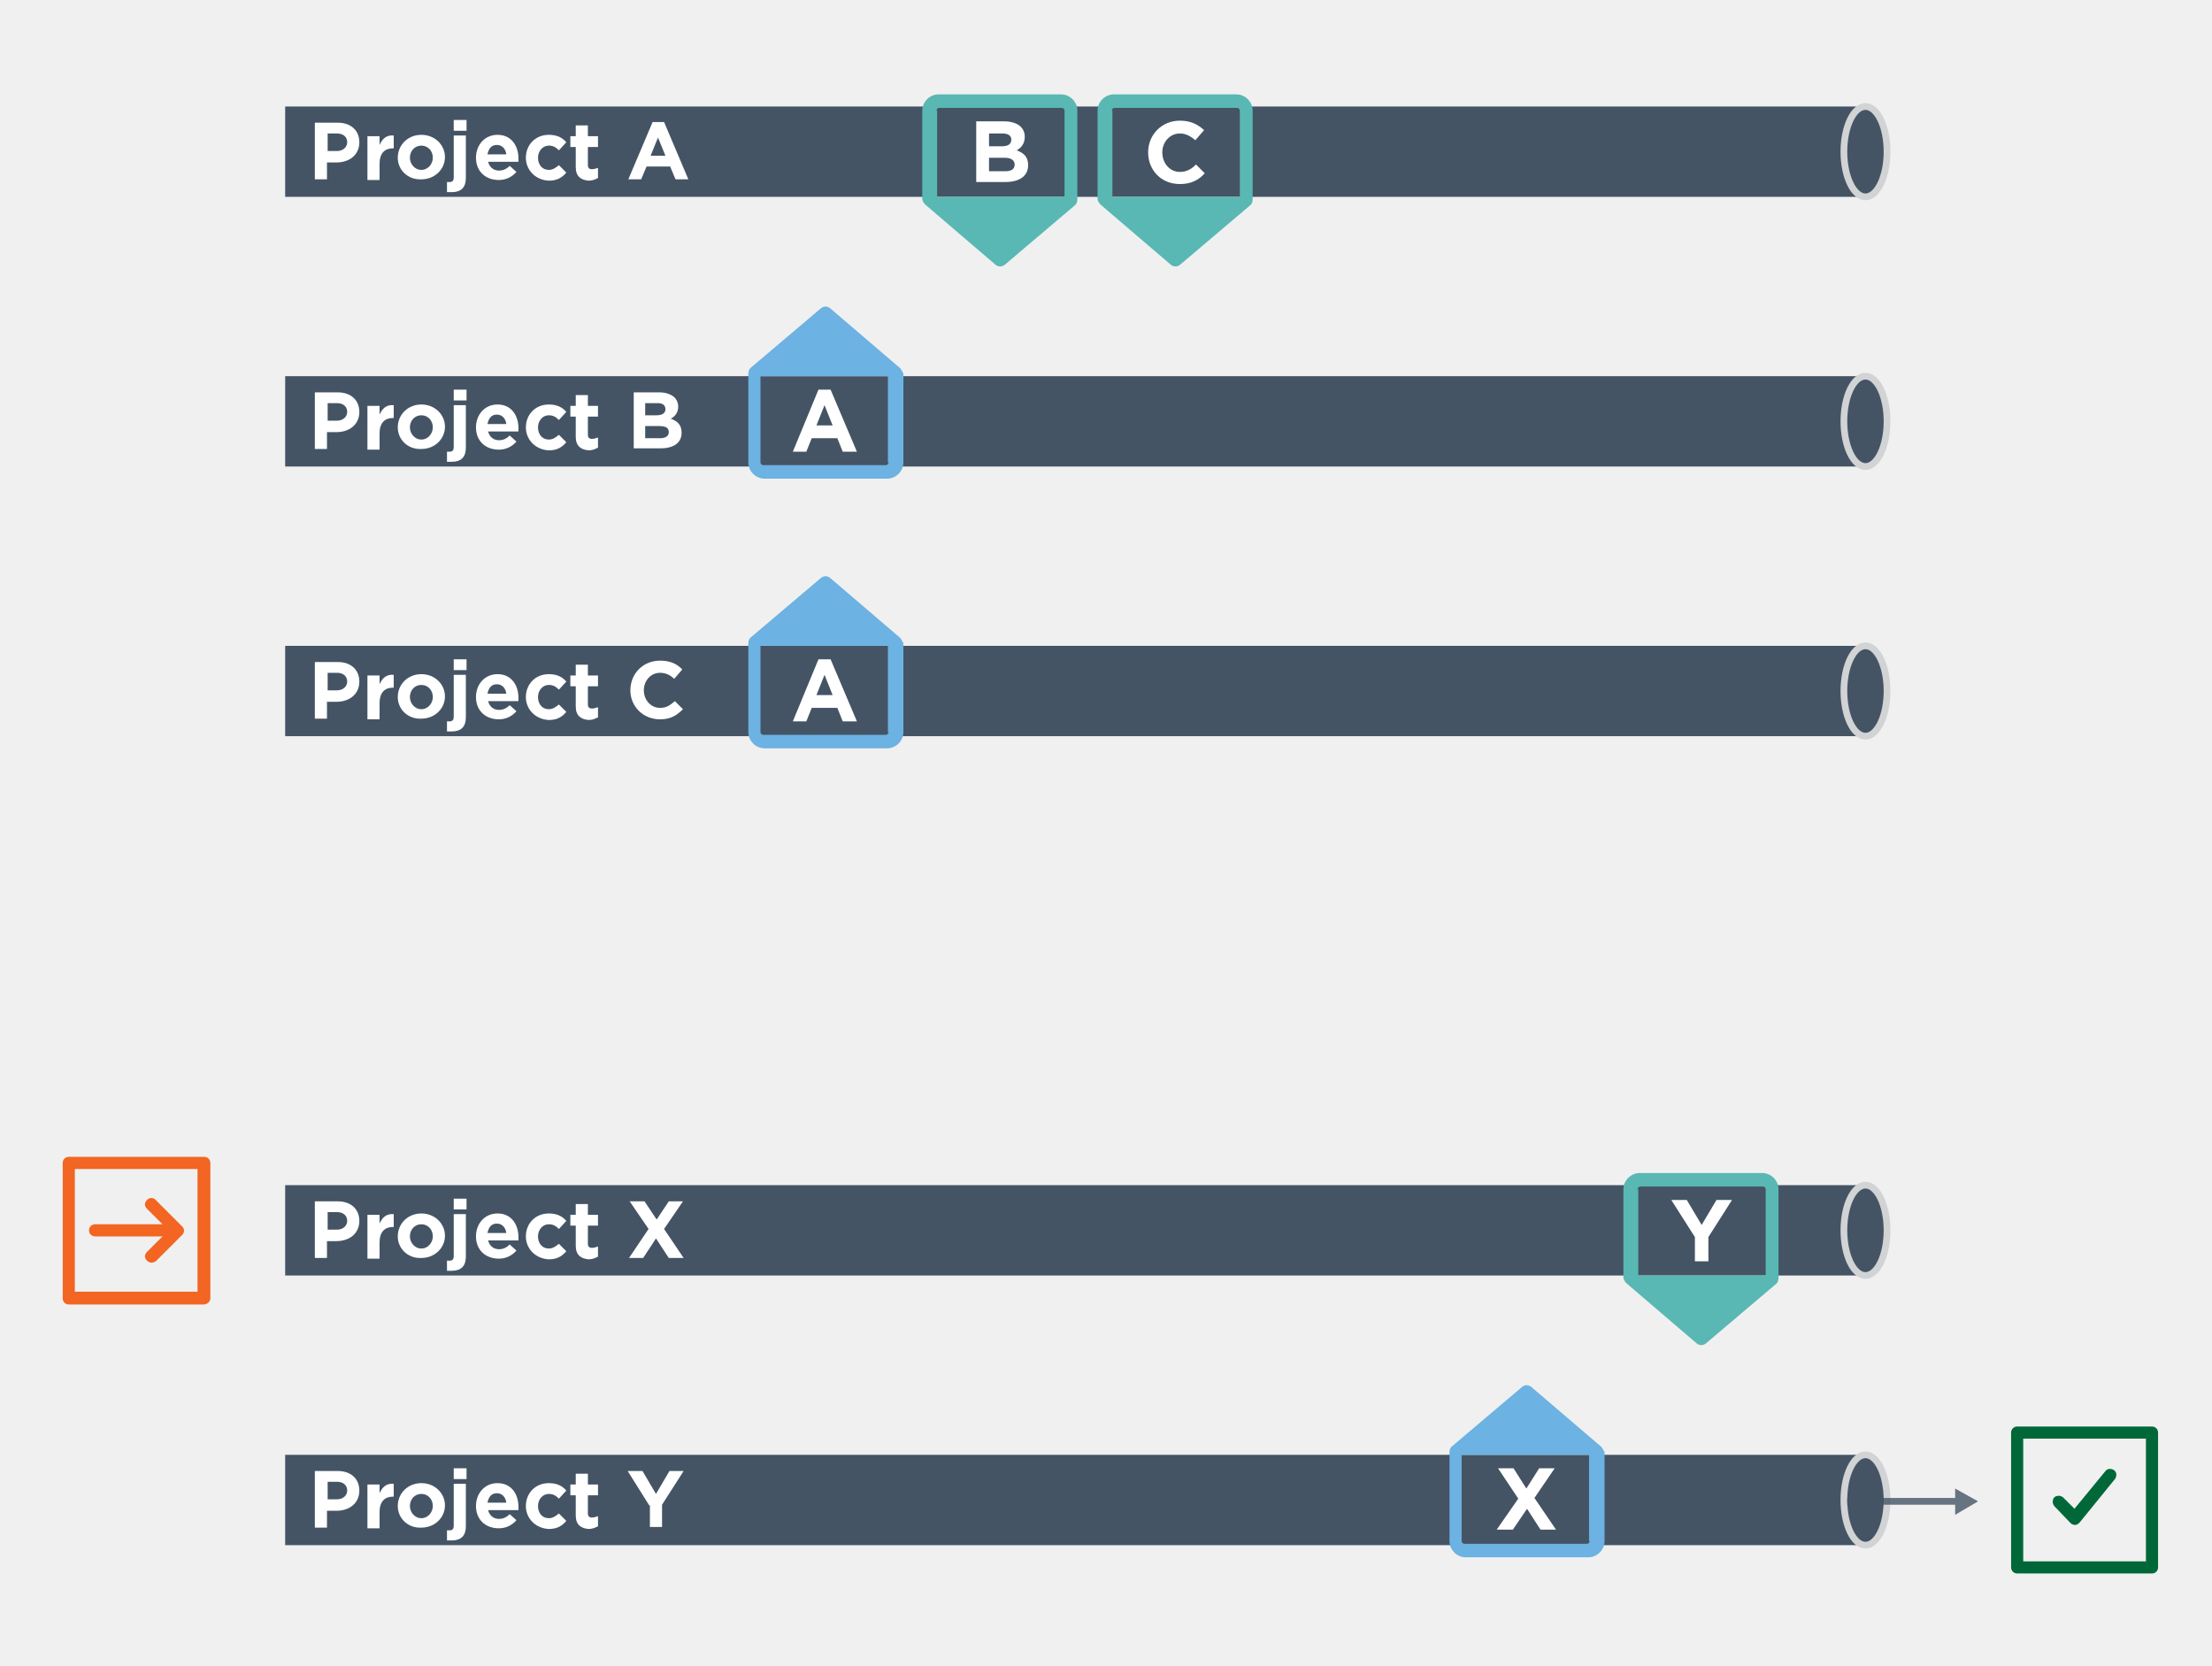
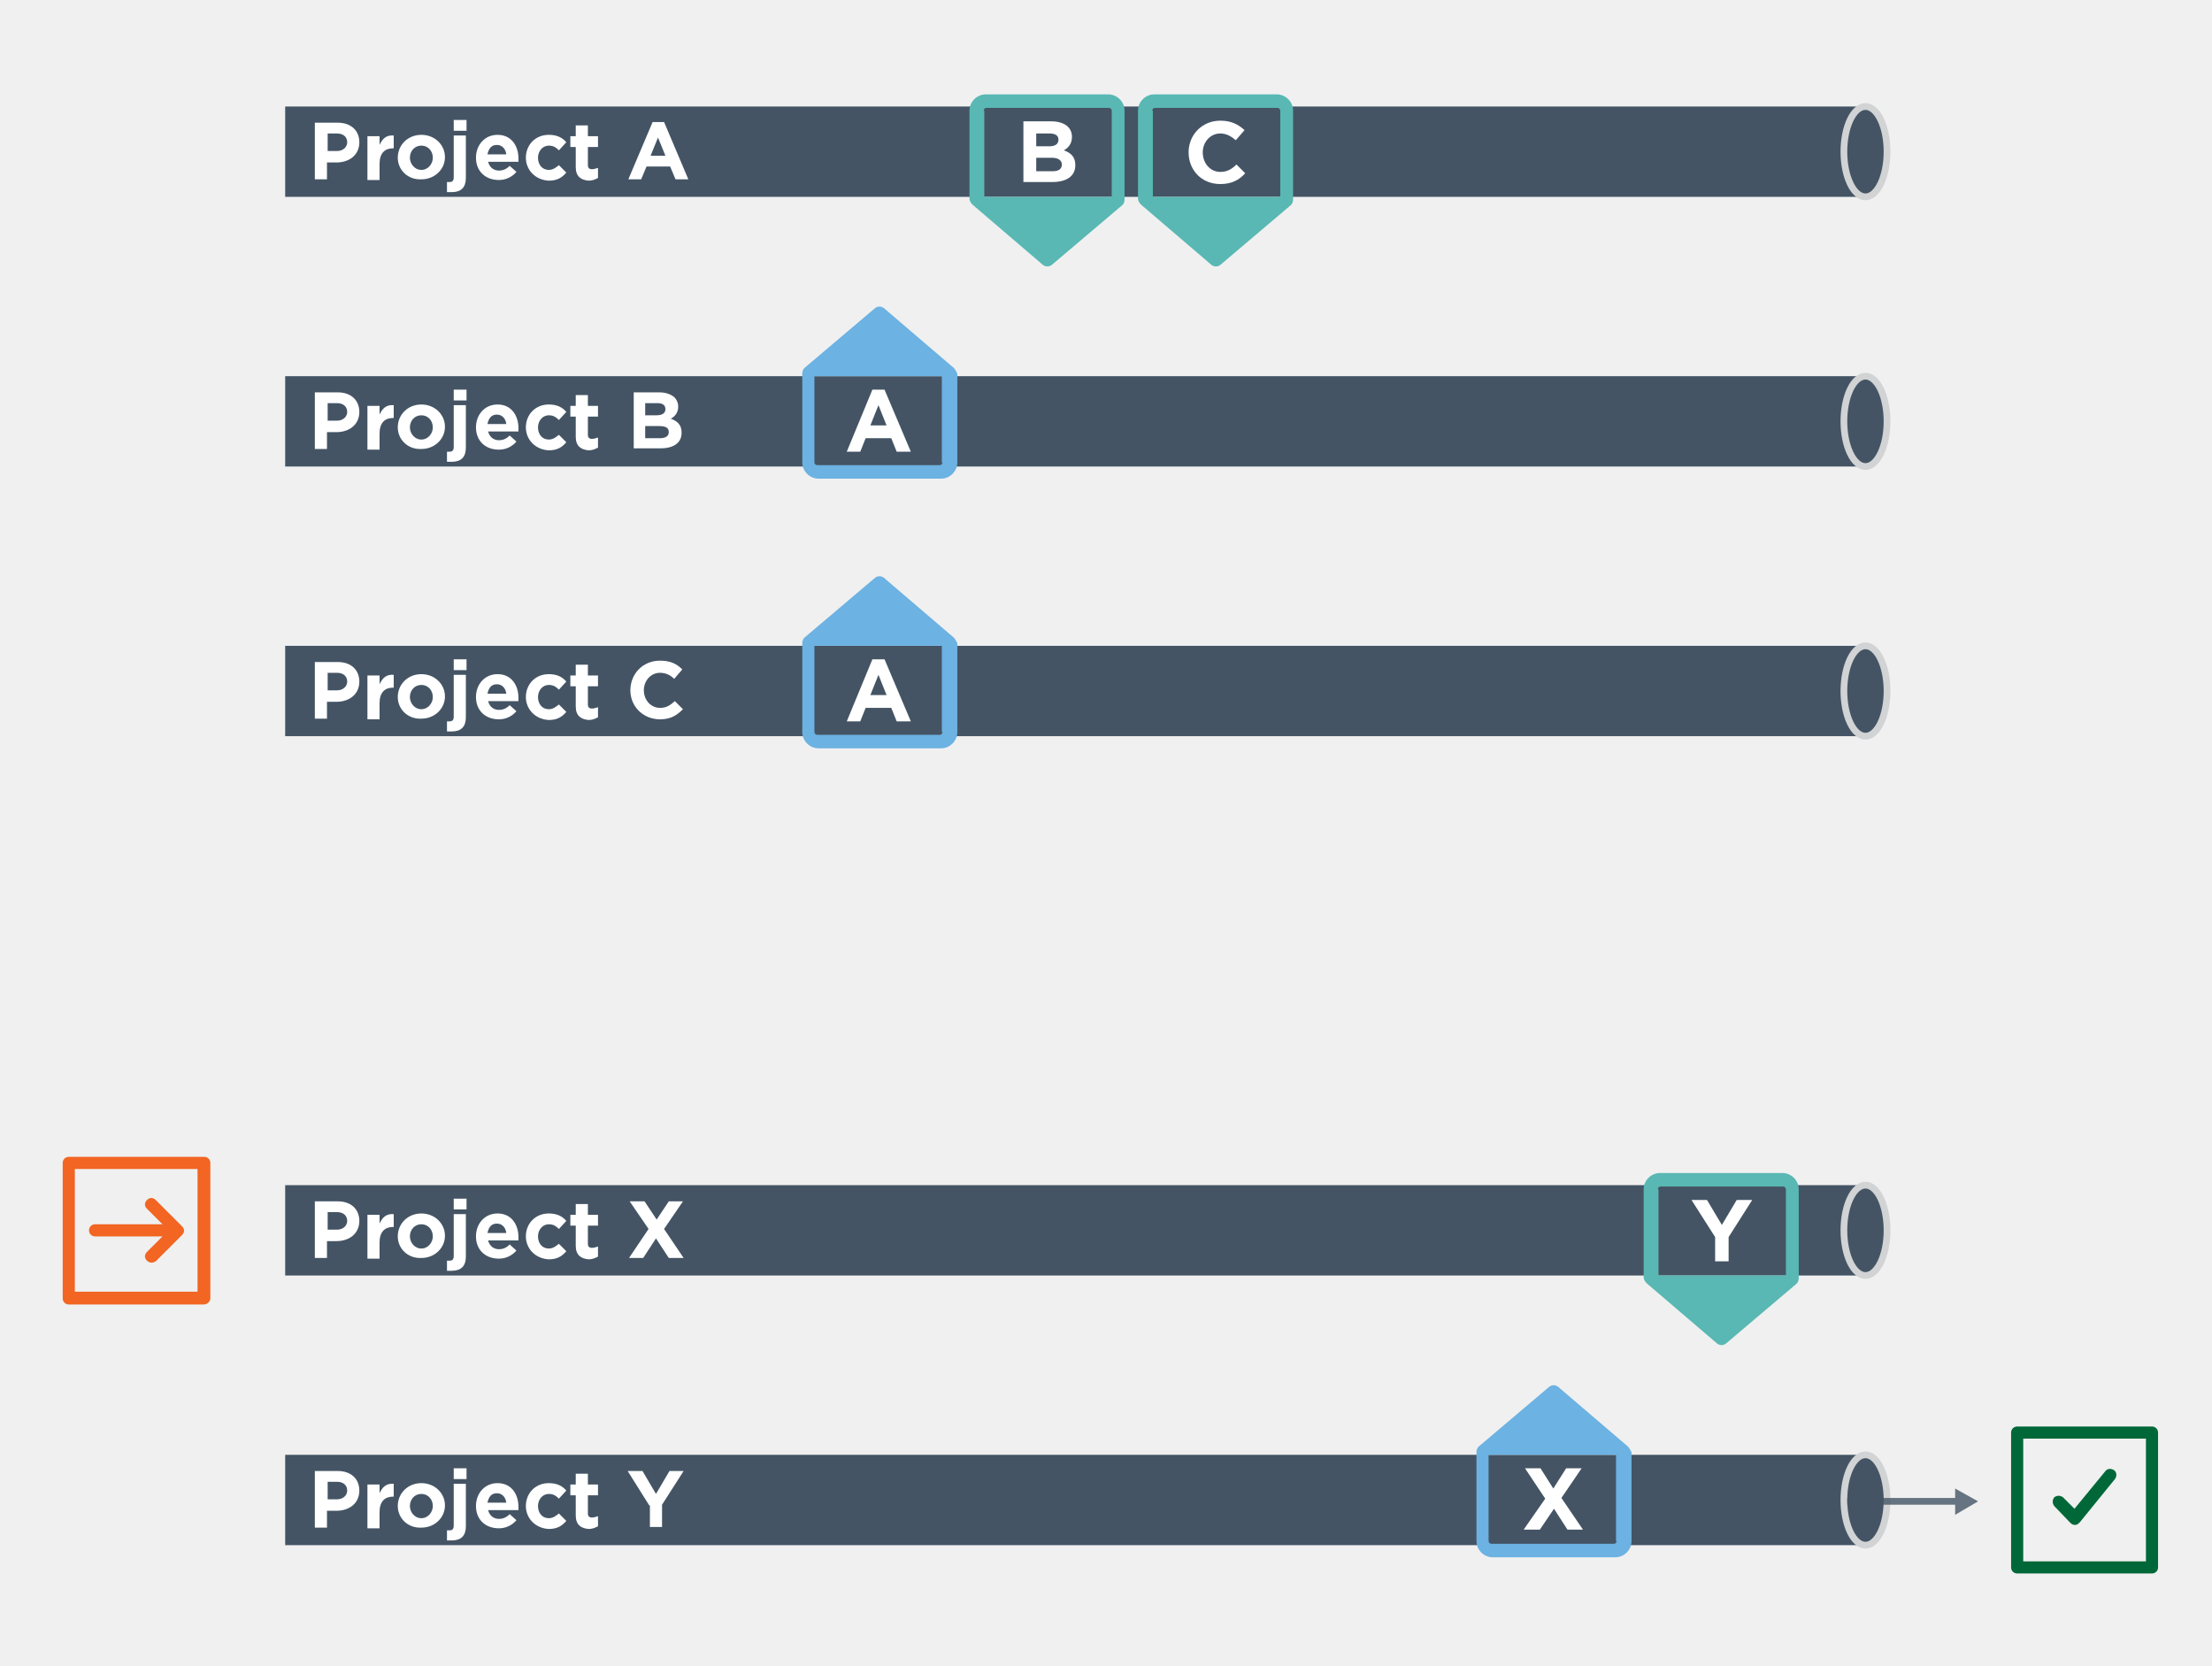
<svg xmlns="http://www.w3.org/2000/svg" version="1.1" id="Layer_1" x="0px" y="0px" viewBox="0 0 328.1 247.1" enable-background="new 0 0 328.1 247.1" xml:space="preserve">
  <g>
    <rect x="42.3" y="15.8" fill="#445464" width="234.3" height="13.4" />
    <rect x="42.3" y="55.8" fill="#445464" width="234.3" height="13.4" />
    <rect x="42.3" y="95.8" fill="#445464" width="234.3" height="13.4" />
    <rect x="42.3" y="175.8" fill="#445464" width="234.3" height="13.4" />
    <ellipse fill="#445464" stroke="#D1D3D4" stroke-miterlimit="10" cx="276.7" cy="102.5" rx="3.2" ry="6.7" />
    <g>
      <g>
        <path fill="#FFFFFF" d="M46.7,98.2h3.4c2,0,3.2,1.2,3.2,2.9v0c0,1.9-1.5,3-3.4,3h-1.4v2.5h-1.8V98.2z M50,102.4     c0.9,0,1.5-0.6,1.5-1.3v0c0-0.8-0.6-1.3-1.5-1.3h-1.4v2.6H50z" />
        <path fill="#FFFFFF" d="M54.5,100.2h1.8v1.3c0.4-0.9,1-1.5,2.1-1.4v1.9h-0.1c-1.2,0-2,0.7-2,2.3v2.4h-1.8V100.2z" />
        <path fill="#FFFFFF" d="M59,103.4L59,103.4c0-1.9,1.5-3.4,3.5-3.4c2,0,3.5,1.5,3.5,3.3v0c0,1.8-1.5,3.3-3.5,3.3     C60.5,106.7,59,105.2,59,103.4z M64.2,103.4L64.2,103.4c0-1-0.7-1.8-1.7-1.8c-1,0-1.7,0.8-1.7,1.8v0c0,0.9,0.7,1.8,1.7,1.8     C63.5,105.2,64.2,104.3,64.2,103.4z" />
        <path fill="#FFFFFF" d="M66.3,108.5V107c0.1,0,0.3,0,0.4,0c0.4,0,0.6-0.2,0.6-0.7v-6.2h1.8v6.3c0,1.4-0.7,2.1-2.1,2.1     C66.8,108.5,66.6,108.5,66.3,108.5z M67.3,97.8h1.9v1.6h-1.9V97.8z" />
        <path fill="#FFFFFF" d="M70.6,103.4L70.6,103.4c0-1.9,1.3-3.4,3.2-3.4c2.1,0,3.1,1.7,3.1,3.5c0,0.1,0,0.3,0,0.5h-4.5     c0.2,0.8,0.8,1.3,1.6,1.3c0.6,0,1.1-0.2,1.6-0.7l1,0.9c-0.6,0.7-1.5,1.2-2.6,1.2C72,106.7,70.6,105.4,70.6,103.4z M75.1,102.9     c-0.1-0.8-0.6-1.4-1.4-1.4c-0.8,0-1.2,0.5-1.4,1.4H75.1z" />
        <path fill="#FFFFFF" d="M78,103.4L78,103.4c0-1.9,1.4-3.4,3.4-3.4c1.2,0,2,0.4,2.6,1.1l-1.1,1.2c-0.4-0.4-0.8-0.7-1.5-0.7     c-0.9,0-1.6,0.8-1.6,1.8v0c0,1,0.6,1.8,1.6,1.8c0.6,0,1-0.3,1.5-0.7l1.1,1.1c-0.6,0.7-1.3,1.2-2.6,1.2     C79.4,106.7,78,105.2,78,103.4z" />
        <path fill="#FFFFFF" d="M85.4,104.8v-3h-0.8v-1.6h0.8v-1.6h1.8v1.6h1.5v1.6h-1.5v2.7c0,0.4,0.2,0.6,0.6,0.6     c0.3,0,0.6-0.1,0.9-0.2v1.5c-0.4,0.2-0.8,0.4-1.4,0.4C86.2,106.7,85.4,106.2,85.4,104.8z" />
        <path fill="#FFFFFF" d="M93.5,102.4L93.5,102.4c0-2.4,1.8-4.4,4.4-4.4c1.6,0,2.5,0.5,3.3,1.3l-1.2,1.4c-0.6-0.6-1.3-0.9-2.1-0.9     c-1.4,0-2.4,1.2-2.4,2.6v0c0,1.4,1,2.6,2.4,2.6c1,0,1.5-0.4,2.2-1l1.2,1.2c-0.9,0.9-1.8,1.5-3.4,1.5     C95.4,106.7,93.5,104.8,93.5,102.4z" />
      </g>
    </g>
    <ellipse fill="#445464" stroke="#D1D3D4" stroke-miterlimit="10" cx="276.7" cy="62.5" rx="3.2" ry="6.7" />
    <g>
      <g>
        <path fill="#FFFFFF" d="M46.7,58.2h3.4c2,0,3.2,1.2,3.2,2.9v0c0,1.9-1.5,3-3.4,3h-1.4v2.5h-1.8V58.2z M50,62.4     c0.9,0,1.5-0.6,1.5-1.3v0c0-0.8-0.6-1.3-1.5-1.3h-1.4v2.6H50z" />
        <path fill="#FFFFFF" d="M54.5,60.2h1.8v1.3c0.4-0.9,1-1.5,2.1-1.4v1.9h-0.1c-1.2,0-2,0.7-2,2.3v2.4h-1.8V60.2z" />
        <path fill="#FFFFFF" d="M59,63.4L59,63.4c0-1.9,1.5-3.4,3.5-3.4c2,0,3.5,1.5,3.5,3.3v0c0,1.8-1.5,3.3-3.5,3.3     C60.5,66.7,59,65.2,59,63.4z M64.2,63.4L64.2,63.4c0-1-0.7-1.8-1.7-1.8c-1,0-1.7,0.8-1.7,1.8v0c0,0.9,0.7,1.8,1.7,1.8     C63.5,65.2,64.2,64.3,64.2,63.4z" />
        <path fill="#FFFFFF" d="M66.3,68.5V67c0.1,0,0.3,0,0.4,0c0.4,0,0.6-0.2,0.6-0.7v-6.2h1.8v6.3c0,1.4-0.7,2.1-2.1,2.1     C66.8,68.5,66.6,68.5,66.3,68.5z M67.3,57.8h1.9v1.6h-1.9V57.8z" />
        <path fill="#FFFFFF" d="M70.6,63.4L70.6,63.4c0-1.9,1.3-3.4,3.2-3.4c2.1,0,3.1,1.7,3.1,3.5c0,0.1,0,0.3,0,0.5h-4.5     c0.2,0.8,0.8,1.3,1.6,1.3c0.6,0,1.1-0.2,1.6-0.7l1,0.9c-0.6,0.7-1.5,1.2-2.6,1.2C72,66.7,70.6,65.4,70.6,63.4z M75.1,62.9     c-0.1-0.8-0.6-1.4-1.4-1.4c-0.8,0-1.2,0.5-1.4,1.4H75.1z" />
        <path fill="#FFFFFF" d="M78,63.4L78,63.4c0-1.9,1.4-3.4,3.4-3.4c1.2,0,2,0.4,2.6,1.1l-1.1,1.2c-0.4-0.4-0.8-0.7-1.5-0.7     c-0.9,0-1.6,0.8-1.6,1.8v0c0,1,0.6,1.8,1.6,1.8c0.6,0,1-0.3,1.5-0.7l1.1,1.1c-0.6,0.7-1.3,1.2-2.6,1.2C79.4,66.7,78,65.2,78,63.4     z" />
        <path fill="#FFFFFF" d="M85.4,64.8v-3h-0.8v-1.6h0.8v-1.6h1.8v1.6h1.5v1.6h-1.5v2.7c0,0.4,0.2,0.6,0.6,0.6c0.3,0,0.6-0.1,0.9-0.2     v1.5c-0.4,0.2-0.8,0.4-1.4,0.4C86.2,66.7,85.4,66.2,85.4,64.8z" />
        <path fill="#FFFFFF" d="M93.9,58.2h3.9c1,0,1.7,0.3,2.2,0.7c0.4,0.4,0.6,0.9,0.6,1.4v0c0,0.9-0.5,1.5-1.1,1.8     c1,0.4,1.6,0.9,1.6,2.1v0c0,1.5-1.2,2.3-3.1,2.3h-4V58.2z M97.4,61.6c0.8,0,1.3-0.3,1.3-0.9v0c0-0.6-0.4-0.9-1.2-0.9h-1.8v1.8     H97.4z M97.9,65c0.8,0,1.3-0.3,1.3-0.9v0c0-0.6-0.4-0.9-1.4-0.9h-2.1V65H97.9z" />
      </g>
    </g>
    <ellipse fill="#445464" stroke="#D1D3D4" stroke-miterlimit="10" cx="276.7" cy="22.5" rx="3.2" ry="6.7" />
    <g>
      <g>
        <path fill="#FFFFFF" d="M46.7,18.2h3.4c2,0,3.2,1.2,3.2,2.9v0c0,1.9-1.5,3-3.4,3h-1.4v2.5h-1.8V18.2z M50,22.4     c0.9,0,1.5-0.6,1.5-1.3v0c0-0.8-0.6-1.3-1.5-1.3h-1.4v2.6H50z" />
        <path fill="#FFFFFF" d="M54.5,20.2h1.8v1.3c0.4-0.9,1-1.5,2.1-1.4v1.9h-0.1c-1.2,0-2,0.7-2,2.3v2.4h-1.8V20.2z" />
        <path fill="#FFFFFF" d="M59,23.4L59,23.4c0-1.9,1.5-3.4,3.5-3.4c2,0,3.5,1.5,3.5,3.3v0c0,1.8-1.5,3.3-3.5,3.3     C60.5,26.7,59,25.2,59,23.4z M64.2,23.4L64.2,23.4c0-1-0.7-1.8-1.7-1.8c-1,0-1.7,0.8-1.7,1.8v0c0,0.9,0.7,1.8,1.7,1.8     C63.5,25.2,64.2,24.3,64.2,23.4z" />
        <path fill="#FFFFFF" d="M66.3,28.5V27c0.1,0,0.3,0,0.4,0c0.4,0,0.6-0.2,0.6-0.7v-6.2h1.8v6.3c0,1.4-0.7,2.1-2.1,2.1     C66.8,28.5,66.6,28.5,66.3,28.5z M67.3,17.8h1.9v1.6h-1.9V17.8z" />
        <path fill="#FFFFFF" d="M70.6,23.4L70.6,23.4c0-1.9,1.3-3.4,3.2-3.4c2.1,0,3.1,1.7,3.1,3.5c0,0.1,0,0.3,0,0.5h-4.5     c0.2,0.8,0.8,1.3,1.6,1.3c0.6,0,1.1-0.2,1.6-0.7l1,0.9c-0.6,0.7-1.5,1.2-2.6,1.2C72,26.7,70.6,25.4,70.6,23.4z M75.1,22.9     c-0.1-0.8-0.6-1.4-1.4-1.4c-0.8,0-1.2,0.5-1.4,1.4H75.1z" />
        <path fill="#FFFFFF" d="M78,23.4L78,23.4c0-1.9,1.4-3.4,3.4-3.4c1.2,0,2,0.4,2.6,1.1l-1.1,1.2c-0.4-0.4-0.8-0.7-1.5-0.7     c-0.9,0-1.6,0.8-1.6,1.8v0c0,1,0.6,1.8,1.6,1.8c0.6,0,1-0.3,1.5-0.7l1.1,1.1c-0.6,0.7-1.3,1.2-2.6,1.2C79.4,26.7,78,25.2,78,23.4     z" />
        <path fill="#FFFFFF" d="M85.4,24.8v-3h-0.8v-1.6h0.8v-1.6h1.8v1.6h1.5v1.6h-1.5v2.7c0,0.4,0.2,0.6,0.6,0.6c0.3,0,0.6-0.1,0.9-0.2     v1.5c-0.4,0.2-0.8,0.4-1.4,0.4C86.2,26.7,85.4,26.2,85.4,24.8z" />
        <path fill="#FFFFFF" d="M96.8,18.1h1.7l3.6,8.5h-1.9l-0.8-1.9h-3.5l-0.8,1.9h-1.9L96.8,18.1z M98.7,23.1l-1.1-2.7l-1.1,2.7H98.7z     " />
      </g>
    </g>
    <ellipse fill="#445464" stroke="#D1D3D4" stroke-miterlimit="10" cx="276.7" cy="182.5" rx="3.2" ry="6.7" />
    <g>
      <g>
        <path fill="#FFFFFF" d="M46.7,178.2h3.4c2,0,3.2,1.2,3.2,2.9v0c0,1.9-1.5,3-3.4,3h-1.4v2.5h-1.8V178.2z M50,182.4     c0.9,0,1.5-0.6,1.5-1.3v0c0-0.8-0.6-1.3-1.5-1.3h-1.4v2.6H50z" />
        <path fill="#FFFFFF" d="M54.5,180.2h1.8v1.3c0.4-0.9,1-1.5,2.1-1.4v1.9h-0.1c-1.2,0-2,0.7-2,2.3v2.4h-1.8V180.2z" />
        <path fill="#FFFFFF" d="M59,183.4L59,183.4c0-1.9,1.5-3.4,3.5-3.4c2,0,3.5,1.5,3.5,3.3v0c0,1.8-1.5,3.3-3.5,3.3     C60.5,186.7,59,185.2,59,183.4z M64.2,183.4L64.2,183.4c0-1-0.7-1.8-1.7-1.8c-1,0-1.7,0.8-1.7,1.8v0c0,0.9,0.7,1.8,1.7,1.8     C63.5,185.2,64.2,184.3,64.2,183.4z" />
        <path fill="#FFFFFF" d="M66.3,188.5V187c0.1,0,0.3,0,0.4,0c0.4,0,0.6-0.2,0.6-0.7v-6.2h1.8v6.3c0,1.4-0.7,2.1-2.1,2.1     C66.8,188.5,66.6,188.5,66.3,188.5z M67.3,177.8h1.9v1.6h-1.9V177.8z" />
        <path fill="#FFFFFF" d="M70.6,183.4L70.6,183.4c0-1.9,1.3-3.4,3.2-3.4c2.1,0,3.1,1.7,3.1,3.5c0,0.1,0,0.3,0,0.5h-4.5     c0.2,0.8,0.8,1.3,1.6,1.3c0.6,0,1.1-0.2,1.6-0.7l1,0.9c-0.6,0.7-1.5,1.2-2.6,1.2C72,186.7,70.6,185.4,70.6,183.4z M75.1,182.9     c-0.1-0.8-0.6-1.4-1.4-1.4c-0.8,0-1.2,0.5-1.4,1.4H75.1z" />
        <path fill="#FFFFFF" d="M78,183.4L78,183.4c0-1.9,1.4-3.4,3.4-3.4c1.2,0,2,0.4,2.6,1.1l-1.1,1.2c-0.4-0.4-0.8-0.7-1.5-0.7     c-0.9,0-1.6,0.8-1.6,1.8v0c0,1,0.6,1.8,1.6,1.8c0.6,0,1-0.3,1.5-0.7l1.1,1.1c-0.6,0.7-1.3,1.2-2.6,1.2     C79.4,186.7,78,185.2,78,183.4z" />
        <path fill="#FFFFFF" d="M85.4,184.8v-3h-0.8v-1.6h0.8v-1.6h1.8v1.6h1.5v1.6h-1.5v2.7c0,0.4,0.2,0.6,0.6,0.6     c0.3,0,0.6-0.1,0.9-0.2v1.5c-0.4,0.2-0.8,0.4-1.4,0.4C86.2,186.7,85.4,186.2,85.4,184.8z" />
        <path fill="#FFFFFF" d="M96.2,182.3l-2.8-4.1h2.2l1.8,2.7l1.8-2.7h2.1l-2.8,4.1l2.9,4.3h-2.2l-1.9-2.9l-1.9,2.9h-2.1L96.2,182.3z     " />
      </g>
    </g>
    <g>
      <g>
        <g>
          <path fill="#F26522" d="M22.5,187.3c-0.2,0-0.5-0.1-0.7-0.3c-0.4-0.4-0.4-0.9,0-1.3l3.2-3.2l-3.2-3.2c-0.4-0.4-0.4-0.9,0-1.3      c0.4-0.4,0.9-0.4,1.3,0l3.9,3.9c0.4,0.4,0.4,0.9,0,1.3l-3.9,3.9C22.9,187.2,22.7,187.3,22.5,187.3L22.5,187.3z" />
        </g>
        <g>
          <path fill="#F26522" d="M14.1,183.4c-0.5,0-0.9-0.4-0.9-0.9c0-0.5,0.4-0.9,0.9-0.9l11.2,0c0.5,0,0.9,0.4,0.9,0.9      c0,0.5-0.4,0.9-0.9,0.9L14.1,183.4L14.1,183.4z" />
        </g>
      </g>
      <g>
        <path fill="#F26522" d="M30.2,193.5H10.2c-0.5,0-0.9-0.4-0.9-0.9v-20.1c0-0.5,0.4-0.9,0.9-0.9h20.1c0.5,0,0.9,0.4,0.9,0.9v20.1     C31.2,193.1,30.7,193.5,30.2,193.5L30.2,193.5z M11.1,191.6h18.2v-18.2H11.1V191.6L11.1,191.6z" />
      </g>
    </g>
    <g>
      <g>
        <path fill="#006838" d="M307.8,226.2c-0.3,0-0.5-0.1-0.7-0.3l-2.4-2.5c-0.3-0.4-0.3-0.9,0-1.3c0.4-0.3,0.9-0.3,1.3,0l1.7,1.7     l4.6-5.6c0.3-0.4,0.9-0.4,1.3-0.1s0.4,0.9,0.1,1.3l-5.2,6.4C308.3,226,308.1,226.2,307.8,226.2     C307.8,226.2,307.8,226.2,307.8,226.2L307.8,226.2z" />
      </g>
      <g>
        <path fill="#006838" d="M319.2,233.4h-20c-0.5,0-0.9-0.4-0.9-0.9v-20c0-0.5,0.4-0.9,0.9-0.9h20c0.5,0,0.9,0.4,0.9,0.9v20     C320.1,233,319.7,233.4,319.2,233.4L319.2,233.4z M300.1,231.6h18.2v-18.2h-18.2V231.6L300.1,231.6z" />
      </g>
    </g>
    <rect x="42.3" y="215.8" fill="#445464" width="234.3" height="13.4" />
    <ellipse fill="#445464" stroke="#D1D3D4" stroke-miterlimit="10" cx="276.7" cy="222.5" rx="3.2" ry="6.7" />
+     <g opacity="0.8">
+       <line fill="#445464" x1="293.4" y1="222.7" x2="274" y2="222.7" />
+       <g>
+         <line fill="none" stroke="#445464" stroke-miterlimit="10" x1="290.6" y1="222.7" x2="274" y2="222.7" />
+         <g>
+           <polygon fill="#445464" points="290,220.8 293.4,222.7 290,224.7     " />
+         </g>
+       </g>
+     </g>
    <g>
      <g>
        <path fill="#FFFFFF" d="M46.7,218.2h3.4c2,0,3.2,1.2,3.2,2.9v0c0,1.9-1.5,3-3.4,3h-1.4v2.5h-1.8V218.2z M50,222.4     c0.9,0,1.5-0.6,1.5-1.3v0c0-0.8-0.6-1.3-1.5-1.3h-1.4v2.6H50z" />
        <path fill="#FFFFFF" d="M54.5,220.2h1.8v1.3c0.4-0.9,1-1.5,2.1-1.4v1.9h-0.1c-1.2,0-2,0.7-2,2.3v2.4h-1.8V220.2z" />
        <path fill="#FFFFFF" d="M59,223.4L59,223.4c0-1.9,1.5-3.4,3.5-3.4c2,0,3.5,1.5,3.5,3.3v0c0,1.8-1.5,3.3-3.5,3.3     C60.5,226.7,59,225.2,59,223.4z M64.2,223.4L64.2,223.4c0-1-0.7-1.8-1.7-1.8c-1,0-1.7,0.8-1.7,1.8v0c0,0.9,0.7,1.8,1.7,1.8     C63.5,225.2,64.2,224.3,64.2,223.4z" />
        <path fill="#FFFFFF" d="M66.3,228.5V227c0.1,0,0.3,0,0.4,0c0.4,0,0.6-0.2,0.6-0.7v-6.2h1.8v6.3c0,1.4-0.7,2.1-2.1,2.1     C66.8,228.5,66.6,228.5,66.3,228.5z M67.3,217.8h1.9v1.6h-1.9V217.8z" />
        <path fill="#FFFFFF" d="M70.6,223.4L70.6,223.4c0-1.9,1.3-3.4,3.2-3.4c2.1,0,3.1,1.7,3.1,3.5c0,0.1,0,0.3,0,0.5h-4.5     c0.2,0.8,0.8,1.3,1.6,1.3c0.6,0,1.1-0.2,1.6-0.7l1,0.9c-0.6,0.7-1.5,1.2-2.6,1.2C72,226.7,70.6,225.4,70.6,223.4z M75.1,222.9     c-0.1-0.8-0.6-1.4-1.4-1.4c-0.8,0-1.2,0.5-1.4,1.4H75.1z" />
        <path fill="#FFFFFF" d="M78,223.4L78,223.4c0-1.9,1.4-3.4,3.4-3.4c1.2,0,2,0.4,2.6,1.1l-1.1,1.2c-0.4-0.4-0.8-0.7-1.5-0.7     c-0.9,0-1.6,0.8-1.6,1.8v0c0,1,0.6,1.8,1.6,1.8c0.6,0,1-0.3,1.5-0.7l1.1,1.1c-0.6,0.7-1.3,1.2-2.6,1.2     C79.4,226.7,78,225.2,78,223.4z" />
        <path fill="#FFFFFF" d="M85.4,224.8v-3h-0.8v-1.6h0.8v-1.6h1.8v1.6h1.5v1.6h-1.5v2.7c0,0.4,0.2,0.6,0.6,0.6     c0.3,0,0.6-0.1,0.9-0.2v1.5c-0.4,0.2-0.8,0.4-1.4,0.4C86.2,226.7,85.4,226.2,85.4,224.8z" />
        <path fill="#FFFFFF" d="M96.3,223.3l-3.2-5.1h2.2l2,3.4l2-3.4h2.1l-3.2,5v3.3h-1.8V223.3z" />
      </g>
    </g>
    <rect fill="none" width="328.1" height="247.1" />
    <g>
      <g>
        <g>
-           <path fill="#FFFFFF" d="M144.8,18h4.2c1,0,1.9,0.3,2.4,0.8c0.4,0.4,0.6,0.9,0.6,1.5v0c0,1-0.5,1.6-1.2,2c1.1,0.4,1.7,1,1.7,2.2      v0c0,1.7-1.4,2.5-3.4,2.5h-4.3V18z M148.6,21.7c0.9,0,1.4-0.3,1.4-1v0c0-0.6-0.5-0.9-1.3-0.9h-2v1.9H148.6z M149.1,25.4      c0.9,0,1.4-0.3,1.4-1v0c0-0.6-0.5-1-1.5-1h-2.3v2H149.1z" />
+           <path fill="#FFFFFF" d="M151.8,18h4.2c1,0,1.9,0.3,2.4,0.8c0.4,0.4,0.6,0.9,0.6,1.5v0c0,1-0.5,1.6-1.2,2c1.1,0.4,1.7,1,1.7,2.2      v0c0,1.7-1.4,2.5-3.4,2.5h-4.3V18z M155.6,21.7c0.9,0,1.4-0.3,1.4-1v0c0-0.6-0.5-0.9-1.3-0.9h-2v1.9H155.6z M156.1,25.4      c0.9,0,1.4-0.3,1.4-1v0c0-0.6-0.5-1-1.5-1h-2.3v2H156.1z" />
        </g>
      </g>
      <g>
-         <path fill="#59B8B3" d="M137.3,30.4l10.4,8.9c0.4,0.3,0.9,0.3,1.3,0l10.5-8.9c0.2-0.2,0.3-0.5,0.3-0.8V16.4     c0-1.3-1.1-2.4-2.4-2.4h-18.2c-1.3,0-2.4,1.1-2.4,2.4v13.2C136.9,30,137.1,30.2,137.3,30.4z M138.9,16.4c0-0.2,0.2-0.4,0.4-0.4     h18.2c0.2,0,0.4,0.2,0.4,0.4v12.8h-18.9V16.4z" />
+         <path fill="#59B8B3" d="M144.3,30.4l10.4,8.9c0.4,0.3,0.9,0.3,1.3,0l10.5-8.9c0.2-0.2,0.3-0.5,0.3-0.8V16.4     c0-1.3-1.1-2.4-2.4-2.4h-18.2c-1.3,0-2.4,1.1-2.4,2.4v13.2C143.9,30,144.1,30.2,144.3,30.4z M145.9,16.4c0-0.2,0.2-0.4,0.4-0.4     h18.2c0.2,0,0.4,0.2,0.4,0.4v12.8h-18.9V16.4z" />
      </g>
    </g>
    <g>
      <g>
        <g>
-           <path fill="#FFFFFF" d="M170.3,22.6L170.3,22.6c0-2.6,2-4.7,4.7-4.7c1.7,0,2.7,0.6,3.6,1.4l-1.3,1.5c-0.7-0.6-1.4-1-2.3-1      c-1.5,0-2.6,1.3-2.6,2.8v0c0,1.6,1.1,2.9,2.6,2.9c1,0,1.7-0.4,2.4-1.1l1.3,1.3c-0.9,1-2,1.6-3.7,1.6      C172.2,27.3,170.3,25.2,170.3,22.6z" />
+           <path fill="#FFFFFF" d="M176.3,22.6L176.3,22.6c0-2.6,2-4.7,4.7-4.7c1.7,0,2.7,0.6,3.6,1.4l-1.3,1.5c-0.7-0.6-1.4-1-2.3-1      c-1.5,0-2.6,1.3-2.6,2.8v0c0,1.6,1.1,2.9,2.6,2.9c1,0,1.7-0.4,2.4-1.1l1.3,1.3c-0.9,1-2,1.6-3.7,1.6      C178.2,27.3,176.3,25.2,176.3,22.6z" />
        </g>
      </g>
      <g>
-         <path fill="#59B8B3" d="M163.3,30.4l10.4,8.9c0.4,0.3,0.9,0.3,1.3,0l10.5-8.9c0.2-0.2,0.3-0.5,0.3-0.8V16.4     c0-1.3-1.1-2.4-2.4-2.4h-18.2c-1.3,0-2.4,1.1-2.4,2.4v13.2C162.9,30,163.1,30.2,163.3,30.4z M164.9,16.4c0-0.2,0.2-0.4,0.4-0.4     h18.2c0.2,0,0.4,0.2,0.4,0.4v12.8h-18.9V16.4z" />
+         <path fill="#59B8B3" d="M169.3,30.4l10.4,8.9c0.4,0.3,0.9,0.3,1.3,0l10.5-8.9c0.2-0.2,0.3-0.5,0.3-0.8V16.4     c0-1.3-1.1-2.4-2.4-2.4h-18.2c-1.3,0-2.4,1.1-2.4,2.4v13.2C168.9,30,169.1,30.2,169.3,30.4z M170.9,16.4c0-0.2,0.2-0.4,0.4-0.4     h18.2c0.2,0,0.4,0.2,0.4,0.4v12.8h-18.9V16.4z" />
      </g>
    </g>
    <g>
      <g>
-         <path fill="#6CB2E2" d="M133.5,54.6l-10.4-8.9c-0.4-0.3-0.9-0.3-1.3,0l-10.5,8.9c-0.2,0.2-0.3,0.5-0.3,0.8v13.2     c0,1.3,1.1,2.4,2.4,2.4h18.2c1.3,0,2.4-1.1,2.4-2.4V55.4C133.8,55.1,133.7,54.8,133.5,54.6z M131.8,68.6c0,0.2-0.2,0.4-0.4,0.4     h-18.2c-0.2,0-0.4-0.2-0.4-0.4V55.8h18.9V68.6z" />
+         <path fill="#6CB2E2" d="M141.5,54.6l-10.4-8.9c-0.4-0.3-0.9-0.3-1.3,0l-10.5,8.9c-0.2,0.2-0.3,0.5-0.3,0.8v13.2     c0,1.3,1.1,2.4,2.4,2.4h18.2c1.3,0,2.4-1.1,2.4-2.4V55.4C141.8,55.1,141.7,54.8,141.5,54.6z M139.8,68.6c0,0.2-0.2,0.4-0.4,0.4     h-18.2c-0.2,0-0.4-0.2-0.4-0.4V55.8h18.9V68.6z" />
      </g>
      <g>
        <g>
-           <path fill="#FFFFFF" d="M121.4,57.8h1.8l3.9,9.2h-2.1l-0.8-2h-3.8l-0.8,2h-2L121.4,57.8z M123.5,63.1l-1.2-3l-1.2,3H123.5z" />
+           <path fill="#FFFFFF" d="M129.4,57.8h1.8l3.9,9.2h-2.1l-0.8-2h-3.8l-0.8,2h-2L129.4,57.8z M131.5,63.1l-1.2-3l-1.2,3H131.5z" />
        </g>
      </g>
    </g>
    <g>
      <g>
-         <path fill="#6CB2E2" d="M133.5,94.6l-10.4-8.9c-0.4-0.3-0.9-0.3-1.3,0l-10.5,8.9c-0.2,0.2-0.3,0.5-0.3,0.8v13.2     c0,1.3,1.1,2.4,2.4,2.4h18.2c1.3,0,2.4-1.1,2.4-2.4V95.4C133.8,95.1,133.7,94.8,133.5,94.6z M131.8,108.6c0,0.2-0.2,0.4-0.4,0.4     h-18.2c-0.2,0-0.4-0.2-0.4-0.4V95.8h18.9V108.6z" />
+         <path fill="#6CB2E2" d="M141.5,94.6l-10.4-8.9c-0.4-0.3-0.9-0.3-1.3,0l-10.5,8.9c-0.2,0.2-0.3,0.5-0.3,0.8v13.2     c0,1.3,1.1,2.4,2.4,2.4h18.2c1.3,0,2.4-1.1,2.4-2.4V95.4C141.8,95.1,141.7,94.8,141.5,94.6z M139.8,108.6c0,0.2-0.2,0.4-0.4,0.4     h-18.2c-0.2,0-0.4-0.2-0.4-0.4V95.8h18.9V108.6z" />
      </g>
      <g>
        <g>
-           <path fill="#FFFFFF" d="M121.4,97.8h1.8l3.9,9.2h-2.1l-0.8-2h-3.8l-0.8,2h-2L121.4,97.8z M123.5,103.1l-1.2-3l-1.2,3H123.5z" />
+           <path fill="#FFFFFF" d="M129.4,97.8h1.8l3.9,9.2h-2.1l-0.8-2h-3.8l-0.8,2h-2L129.4,97.8z M131.5,103.1l-1.2-3l-1.2,3H131.5z" />
        </g>
      </g>
    </g>
    <g>
      <g>
        <g>
-           <path fill="#FFFFFF" d="M251.4,183.5l-3.5-5.5h2.3l2.2,3.7l2.2-3.7h2.3l-3.5,5.5v3.6h-2V183.5z" />
+           <path fill="#FFFFFF" d="M254.4,183.5l-3.5-5.5h2.3l2.2,3.7l2.2-3.7h2.3l-3.5,5.5v3.6h-2V183.5z" />
        </g>
      </g>
      <g>
-         <path fill="#59B8B3" d="M241.3,190.4l10.4,8.9c0.4,0.3,0.9,0.3,1.3,0l10.5-8.9c0.2-0.2,0.3-0.5,0.3-0.8v-13.2     c0-1.3-1.1-2.4-2.4-2.4h-18.2c-1.3,0-2.4,1.1-2.4,2.4v13.2C240.9,190,241.1,190.2,241.3,190.4z M242.9,176.4     c0-0.2,0.2-0.4,0.4-0.4h18.2c0.2,0,0.4,0.2,0.4,0.4v12.8h-18.9V176.4z" />
+         <path fill="#59B8B3" d="M244.3,190.4l10.4,8.9c0.4,0.3,0.9,0.3,1.3,0l10.5-8.9c0.2-0.2,0.3-0.5,0.3-0.8v-13.2     c0-1.3-1.1-2.4-2.4-2.4h-18.2c-1.3,0-2.4,1.1-2.4,2.4v13.2C243.9,190,244.1,190.2,244.3,190.4z M245.9,176.4     c0-0.2,0.2-0.4,0.4-0.4h18.2c0.2,0,0.4,0.2,0.4,0.4v12.8h-18.9V176.4z" />
      </g>
    </g>
    <g>
      <g>
-         <path fill="#6CB2E2" d="M237.5,214.6l-10.4-8.9c-0.4-0.3-0.9-0.3-1.3,0l-10.5,8.9c-0.2,0.2-0.3,0.5-0.3,0.8v13.2     c0,1.3,1.1,2.4,2.4,2.4h18.2c1.3,0,2.4-1.1,2.4-2.4v-13.2C237.8,215.1,237.7,214.8,237.5,214.6z M235.8,228.6     c0,0.2-0.2,0.4-0.4,0.4h-18.2c-0.2,0-0.4-0.2-0.4-0.4v-12.8h18.9V228.6z" />
+         <path fill="#6CB2E2" d="M241.5,214.6l-10.4-8.9c-0.4-0.3-0.9-0.3-1.3,0l-10.5,8.9c-0.2,0.2-0.3,0.5-0.3,0.8v13.2     c0,1.3,1.1,2.4,2.4,2.4h18.2c1.3,0,2.4-1.1,2.4-2.4v-13.2C241.8,215.1,241.7,214.8,241.5,214.6z M239.8,228.6     c0,0.2-0.2,0.4-0.4,0.4h-18.2c-0.2,0-0.4-0.2-0.4-0.4v-12.8h18.9V228.6z" />
      </g>
      <g>
        <g>
-           <path fill="#FFFFFF" d="M225.2,222.3l-3-4.5h2.3l1.9,3l1.9-3h2.3l-3,4.4l3.2,4.7h-2.3l-2-3.1l-2.1,3.1H222L225.2,222.3z" />
-         </g>
-       </g>
-     </g>
-     <g opacity="0.8">
-       <line fill="#445464" x1="293.4" y1="222.7" x2="274" y2="222.7" />
-       <g>
-         <line fill="none" stroke="#445464" stroke-miterlimit="10" x1="290.6" y1="222.7" x2="274" y2="222.7" />
-         <g>
-           <polygon fill="#445464" points="290,220.8 293.4,222.7 290,224.7     " />
+           <path fill="#FFFFFF" d="M229.2,222.3l-3-4.5h2.3l1.9,3l1.9-3h2.3l-3,4.4l3.2,4.7h-2.3l-2-3.1l-2.1,3.1H226L229.2,222.3z" />
        </g>
      </g>
    </g>
  </g>
</svg>
